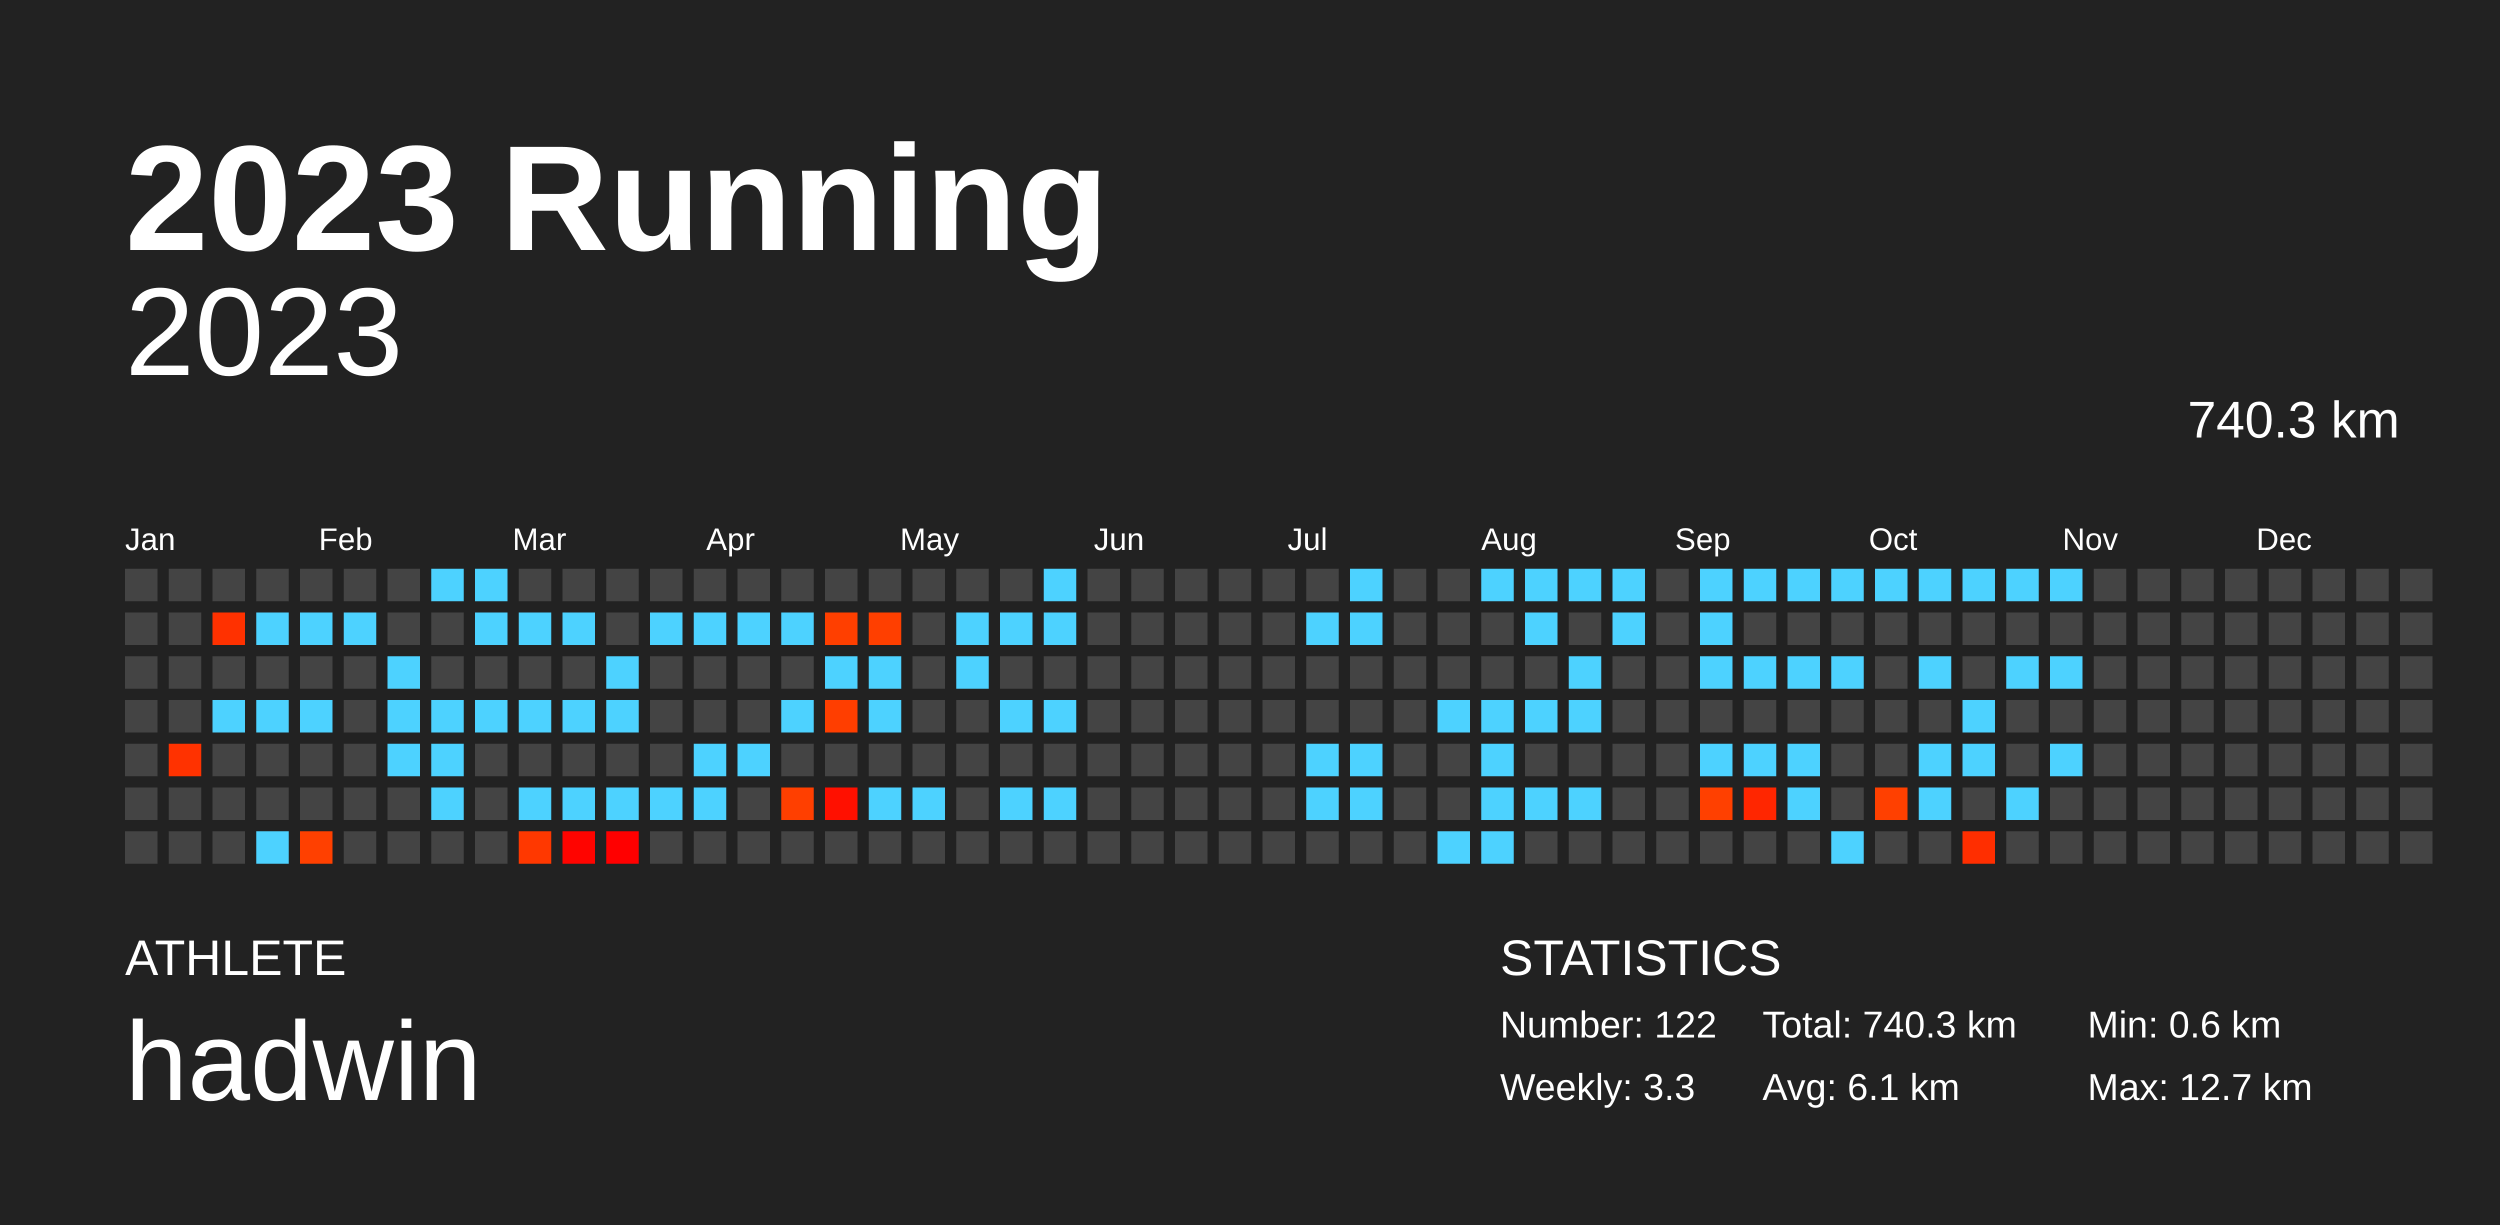
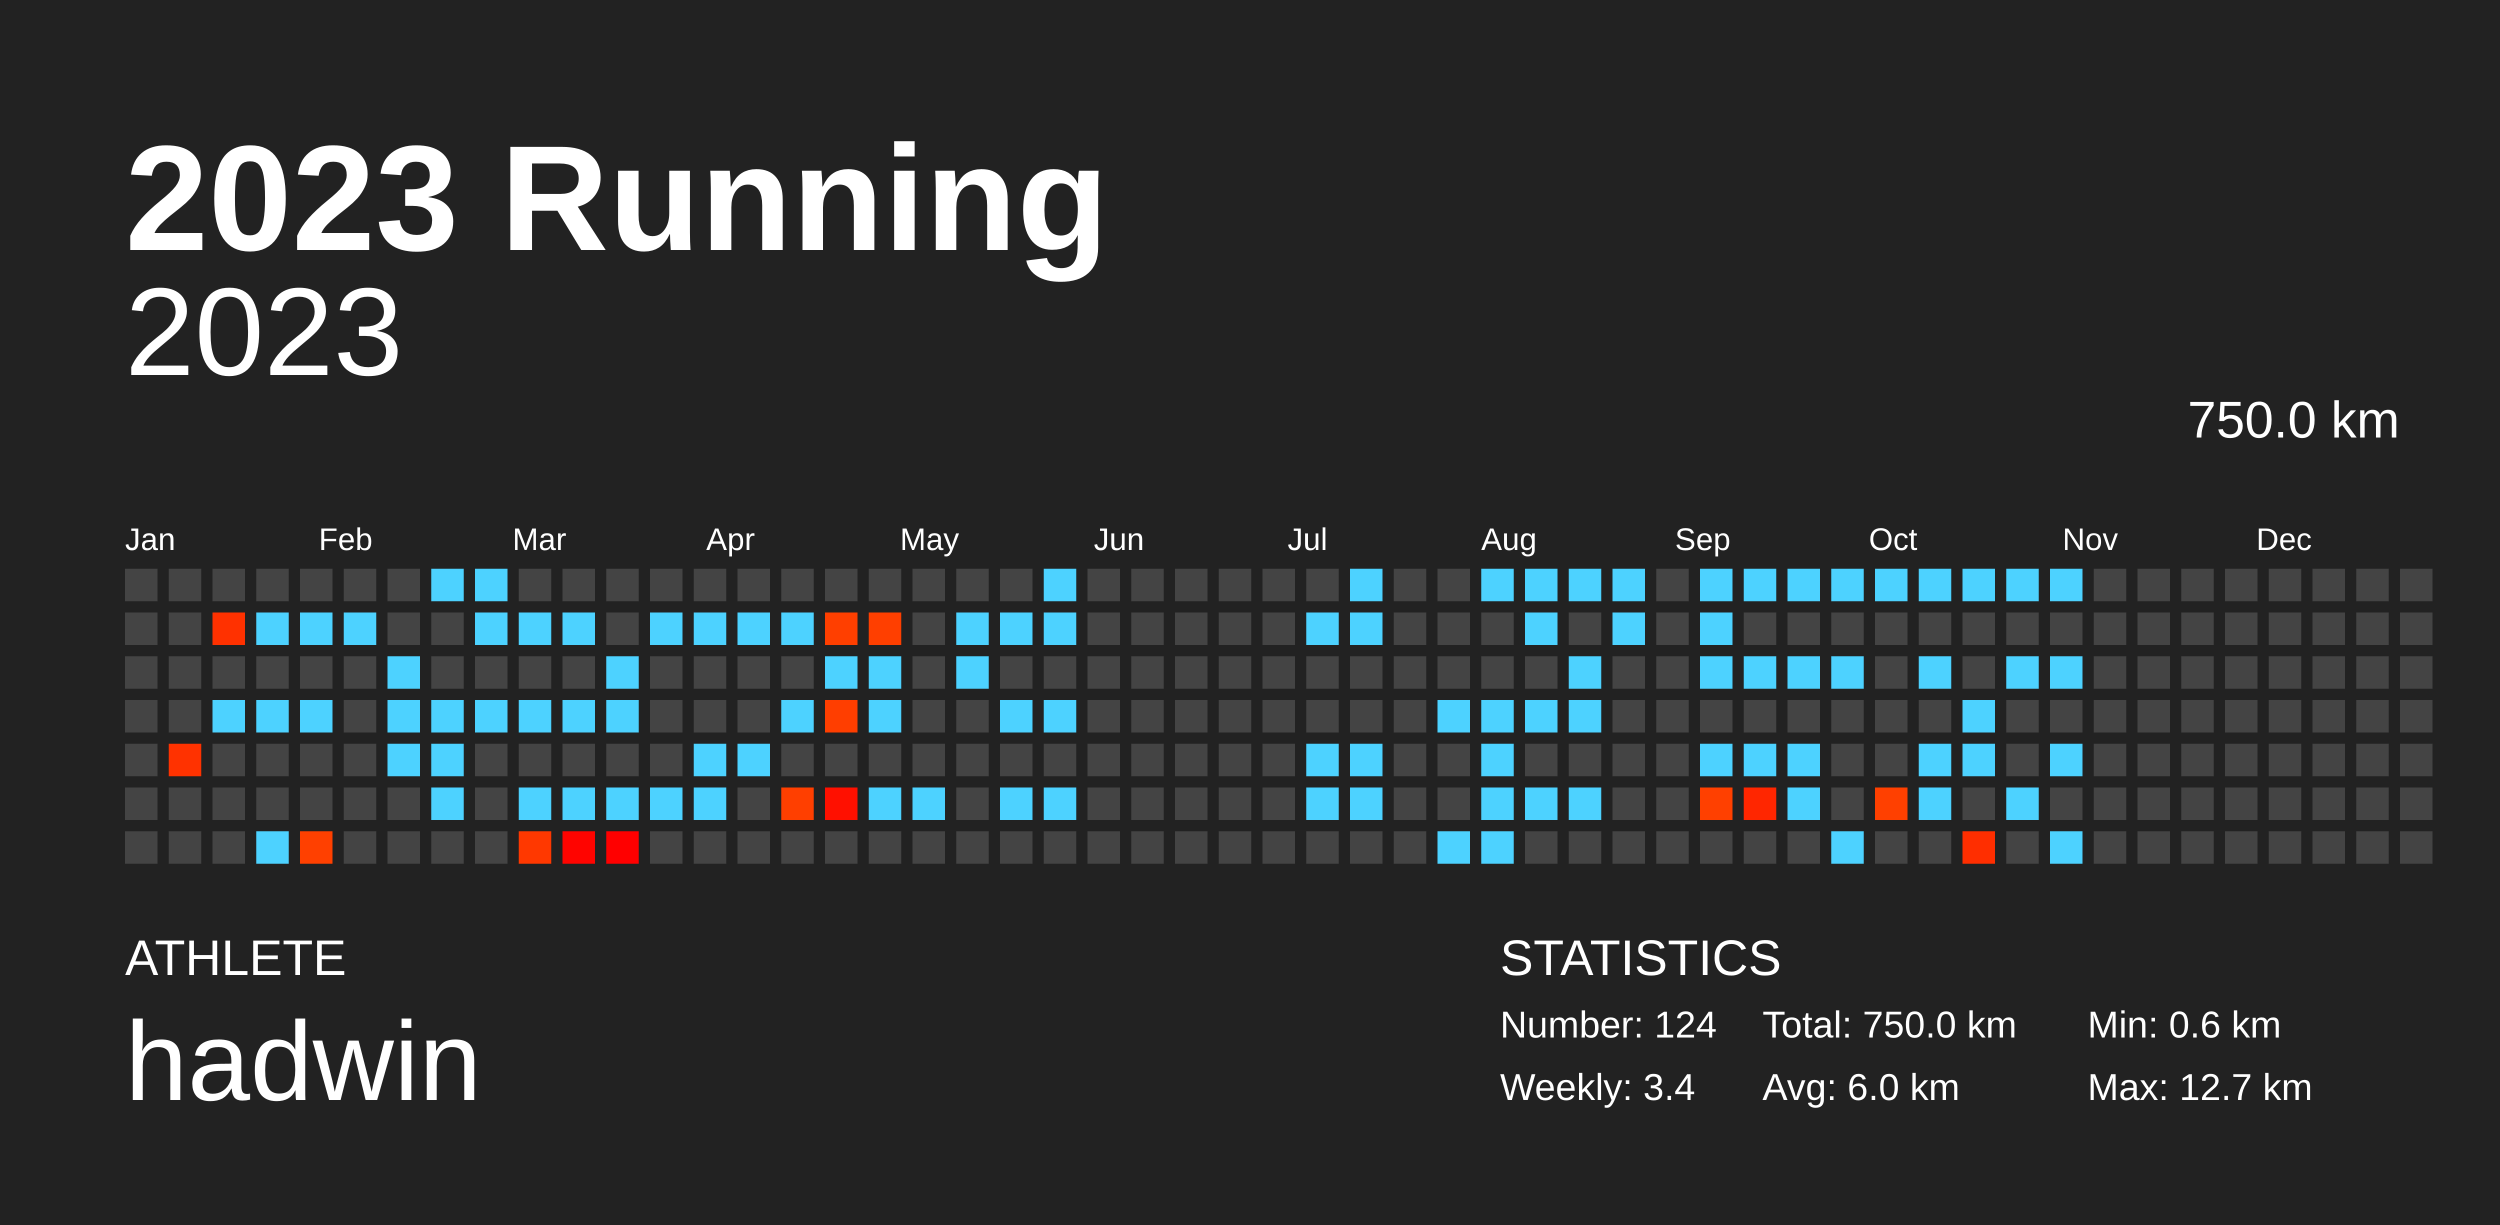
<svg xmlns="http://www.w3.org/2000/svg" baseProfile="full" height="98mm" version="1.1" viewBox="0,0,200,98" width="200mm">
  <defs />
  <rect fill="#222222" height="98" width="200" x="0" y="0" />
  <text fill="#FFFFFF" style="font-size:12px; font-family:Arial; font-weight:bold;" x="10" y="20">2023 Running</text>
  <text fill="#FFFFFF" style="font-size:4px; font-family:Arial" x="10" y="78">ATHLETE</text>
  <text fill="#FFFFFF" style="font-size:9px; font-family:Arial" x="10" y="88">hadwin</text>
  <text fill="#FFFFFF" style="font-size:4px; font-family:Arial" x="120" y="78">STATISTICS</text>
-   <text fill="#FFFFFF" style="font-size:3px; font-family:Arial" x="120" y="83">Number: 122</text>
-   <text fill="#FFFFFF" style="font-size:3px; font-family:Arial" x="120" y="88">Weekly: 3.3</text>
-   <text fill="#FFFFFF" style="font-size:3px; font-family:Arial" x="141" y="83">Total: 740.3 km</text>
-   <text fill="#FFFFFF" style="font-size:3px; font-family:Arial" x="141" y="88">Avg: 6.1 km</text>
+   <text fill="#FFFFFF" style="font-size:3px; font-family:Arial" x="120" y="83">Number: 124</text>
+   <text fill="#FFFFFF" style="font-size:3px; font-family:Arial" x="120" y="88">Weekly: 3.4</text>
+   <text fill="#FFFFFF" style="font-size:3px; font-family:Arial" x="141" y="83">Total: 750.0 km</text>
+   <text fill="#FFFFFF" style="font-size:3px; font-family:Arial" x="141" y="88">Avg: 6.0 km</text>
  <text fill="#FFFFFF" style="font-size:3px; font-family:Arial" x="167" y="83">Min: 0.6 km</text>
  <text fill="#FFFFFF" style="font-size:3px; font-family:Arial" x="167" y="88">Max: 12.7 km</text>
  <text alignment-baseline="hanging" fill="#FFFFFF" style="font-size:10.0px; font-family:Arial;" x="10" y="30">2023</text>
-   <text alignment-baseline="hanging" fill="#FFFFFF" style="font-size:4.125px; font-family:Arial;" x="175" y="35">740.3 km</text>
+   <text alignment-baseline="hanging" fill="#FFFFFF" style="font-size:4.125px; font-family:Arial;" x="175" y="35">750.0 km</text>
  <text fill="#FFFFFF" style="font-size:2.5px; font-family:Arial" x="10.0" y="44">Jan</text>
  <text fill="#FFFFFF" style="font-size:2.5px; font-family:Arial" x="25.5" y="44">Feb</text>
  <text fill="#FFFFFF" style="font-size:2.5px; font-family:Arial" x="41.0" y="44">Mar</text>
  <text fill="#FFFFFF" style="font-size:2.5px; font-family:Arial" x="56.5" y="44">Apr</text>
  <text fill="#FFFFFF" style="font-size:2.5px; font-family:Arial" x="72.0" y="44">May</text>
  <text fill="#FFFFFF" style="font-size:2.5px; font-family:Arial" x="87.5" y="44">Jun</text>
  <text fill="#FFFFFF" style="font-size:2.5px; font-family:Arial" x="103.0" y="44">Jul</text>
  <text fill="#FFFFFF" style="font-size:2.5px; font-family:Arial" x="118.5" y="44">Aug</text>
  <text fill="#FFFFFF" style="font-size:2.5px; font-family:Arial" x="134.0" y="44">Sep</text>
  <text fill="#FFFFFF" style="font-size:2.5px; font-family:Arial" x="149.5" y="44">Oct</text>
  <text fill="#FFFFFF" style="font-size:2.5px; font-family:Arial" x="165.0" y="44">Nov</text>
  <text fill="#FFFFFF" style="font-size:2.5px; font-family:Arial" x="180.5" y="44">Dec</text>
  <rect fill="#444444" height="2.6" width="2.6" x="10.0" y="45.5" />
  <rect fill="#444444" height="2.6" width="2.6" x="10.0" y="49.0" />
  <rect fill="#444444" height="2.6" width="2.6" x="10.0" y="52.5" />
  <rect fill="#444444" height="2.6" width="2.6" x="10.0" y="56.0" />
  <rect fill="#444444" height="2.6" width="2.6" x="10.0" y="59.5" />
  <rect fill="#444444" height="2.6" width="2.6" x="10.0" y="63.0" />
  <rect fill="#444444" height="2.6" width="2.6" x="10.0" y="66.5" />
  <rect fill="#444444" height="2.6" width="2.6" x="13.5" y="45.5" />
  <rect fill="#444444" height="2.6" width="2.6" x="13.5" y="49.0" />
  <rect fill="#444444" height="2.6" width="2.6" x="13.5" y="52.5" />
  <rect fill="#444444" height="2.6" width="2.6" x="13.5" y="56.0" />
  <rect fill="#ff3200" height="2.6" width="2.6" x="13.5" y="59.5" />
  <rect fill="#444444" height="2.6" width="2.6" x="13.5" y="63.0" />
  <rect fill="#444444" height="2.6" width="2.6" x="13.5" y="66.5" />
  <rect fill="#444444" height="2.6" width="2.6" x="17.0" y="45.5" />
  <rect fill="#ff3100" height="2.6" width="2.6" x="17.0" y="49.0" />
  <rect fill="#444444" height="2.6" width="2.6" x="17.0" y="52.5" />
  <rect fill="#4dd2ff" height="2.6" width="2.6" x="17.0" y="56.0" />
  <rect fill="#444444" height="2.6" width="2.6" x="17.0" y="59.5" />
  <rect fill="#444444" height="2.6" width="2.6" x="17.0" y="63.0" />
  <rect fill="#444444" height="2.6" width="2.6" x="17.0" y="66.5" />
  <rect fill="#444444" height="2.6" width="2.6" x="20.5" y="45.5" />
  <rect fill="#4dd2ff" height="2.6" width="2.6" x="20.5" y="49.0" />
  <rect fill="#444444" height="2.6" width="2.6" x="20.5" y="52.5" />
  <rect fill="#4dd2ff" height="2.6" width="2.6" x="20.5" y="56.0" />
  <rect fill="#444444" height="2.6" width="2.6" x="20.5" y="59.5" />
  <rect fill="#444444" height="2.6" width="2.6" x="20.5" y="63.0" />
  <rect fill="#4dd2ff" height="2.6" width="2.6" x="20.5" y="66.5" />
  <rect fill="#444444" height="2.6" width="2.6" x="24.0" y="45.5" />
  <rect fill="#4dd2ff" height="2.6" width="2.6" x="24.0" y="49.0" />
  <rect fill="#444444" height="2.6" width="2.6" x="24.0" y="52.5" />
  <rect fill="#4dd2ff" height="2.6" width="2.6" x="24.0" y="56.0" />
  <rect fill="#444444" height="2.6" width="2.6" x="24.0" y="59.5" />
  <rect fill="#444444" height="2.6" width="2.6" x="24.0" y="63.0" />
  <rect fill="#ff4000" height="2.6" width="2.6" x="24.0" y="66.5" />
  <rect fill="#444444" height="2.6" width="2.6" x="27.5" y="45.5" />
  <rect fill="#4dd2ff" height="2.6" width="2.6" x="27.5" y="49.0" />
  <rect fill="#444444" height="2.6" width="2.6" x="27.5" y="52.5" />
  <rect fill="#444444" height="2.6" width="2.6" x="27.5" y="56.0" />
  <rect fill="#444444" height="2.6" width="2.6" x="27.5" y="59.5" />
  <rect fill="#444444" height="2.6" width="2.6" x="27.5" y="63.0" />
  <rect fill="#444444" height="2.6" width="2.6" x="27.5" y="66.5" />
  <rect fill="#444444" height="2.6" width="2.6" x="31.0" y="45.5" />
  <rect fill="#444444" height="2.6" width="2.6" x="31.0" y="49.0" />
  <rect fill="#4dd2ff" height="2.6" width="2.6" x="31.0" y="52.5" />
  <rect fill="#4dd2ff" height="2.6" width="2.6" x="31.0" y="56.0" />
  <rect fill="#4dd2ff" height="2.6" width="2.6" x="31.0" y="59.5" />
  <rect fill="#444444" height="2.6" width="2.6" x="31.0" y="63.0" />
  <rect fill="#444444" height="2.6" width="2.6" x="31.0" y="66.5" />
  <rect fill="#4dd2ff" height="2.6" width="2.6" x="34.5" y="45.5" />
  <rect fill="#444444" height="2.6" width="2.6" x="34.5" y="49.0" />
  <rect fill="#444444" height="2.6" width="2.6" x="34.5" y="52.5" />
  <rect fill="#4dd2ff" height="2.6" width="2.6" x="34.5" y="56.0" />
  <rect fill="#4dd2ff" height="2.6" width="2.6" x="34.5" y="59.5" />
  <rect fill="#4dd2ff" height="2.6" width="2.6" x="34.5" y="63.0" />
  <rect fill="#444444" height="2.6" width="2.6" x="34.5" y="66.5" />
  <rect fill="#4dd2ff" height="2.6" width="2.6" x="38.0" y="45.5" />
  <rect fill="#4dd2ff" height="2.6" width="2.6" x="38.0" y="49.0" />
  <rect fill="#444444" height="2.6" width="2.6" x="38.0" y="52.5" />
  <rect fill="#4dd2ff" height="2.6" width="2.6" x="38.0" y="56.0" />
  <rect fill="#444444" height="2.6" width="2.6" x="38.0" y="59.5" />
  <rect fill="#444444" height="2.6" width="2.6" x="38.0" y="63.0" />
  <rect fill="#444444" height="2.6" width="2.6" x="38.0" y="66.5" />
  <rect fill="#444444" height="2.6" width="2.6" x="41.5" y="45.5" />
  <rect fill="#4dd2ff" height="2.6" width="2.6" x="41.5" y="49.0" />
  <rect fill="#444444" height="2.6" width="2.6" x="41.5" y="52.5" />
  <rect fill="#4dd2ff" height="2.6" width="2.6" x="41.5" y="56.0" />
  <rect fill="#444444" height="2.6" width="2.6" x="41.5" y="59.5" />
  <rect fill="#4dd2ff" height="2.6" width="2.6" x="41.5" y="63.0" />
  <rect fill="#ff3800" height="2.6" width="2.6" x="41.5" y="66.5" />
  <rect fill="#444444" height="2.6" width="2.6" x="45.0" y="45.5" />
  <rect fill="#4dd2ff" height="2.6" width="2.6" x="45.0" y="49.0" />
  <rect fill="#444444" height="2.6" width="2.6" x="45.0" y="52.5" />
  <rect fill="#4dd2ff" height="2.6" width="2.6" x="45.0" y="56.0" />
  <rect fill="#444444" height="2.6" width="2.6" x="45.0" y="59.5" />
  <rect fill="#4dd2ff" height="2.6" width="2.6" x="45.0" y="63.0" />
  <rect fill="#ff0400" height="2.6" width="2.6" x="45.0" y="66.5" />
  <rect fill="#444444" height="2.6" width="2.6" x="48.5" y="45.5" />
  <rect fill="#444444" height="2.6" width="2.6" x="48.5" y="49.0" />
  <rect fill="#4dd2ff" height="2.6" width="2.6" x="48.5" y="52.5" />
  <rect fill="#4dd2ff" height="2.6" width="2.6" x="48.5" y="56.0" />
  <rect fill="#444444" height="2.6" width="2.6" x="48.5" y="59.5" />
  <rect fill="#4dd2ff" height="2.6" width="2.6" x="48.5" y="63.0" />
  <rect fill="#ff0000" height="2.6" width="2.6" x="48.5" y="66.5" />
  <rect fill="#444444" height="2.6" width="2.6" x="52.0" y="45.5" />
  <rect fill="#4dd2ff" height="2.6" width="2.6" x="52.0" y="49.0" />
  <rect fill="#444444" height="2.6" width="2.6" x="52.0" y="52.5" />
  <rect fill="#444444" height="2.6" width="2.6" x="52.0" y="56.0" />
  <rect fill="#444444" height="2.6" width="2.6" x="52.0" y="59.5" />
  <rect fill="#4dd2ff" height="2.6" width="2.6" x="52.0" y="63.0" />
  <rect fill="#444444" height="2.6" width="2.6" x="52.0" y="66.5" />
  <rect fill="#444444" height="2.6" width="2.6" x="55.5" y="45.5" />
  <rect fill="#4dd2ff" height="2.6" width="2.6" x="55.5" y="49.0" />
  <rect fill="#444444" height="2.6" width="2.6" x="55.5" y="52.5" />
  <rect fill="#444444" height="2.6" width="2.6" x="55.5" y="56.0" />
  <rect fill="#4dd2ff" height="2.6" width="2.6" x="55.5" y="59.5" />
  <rect fill="#4dd2ff" height="2.6" width="2.6" x="55.5" y="63.0" />
  <rect fill="#444444" height="2.6" width="2.6" x="55.5" y="66.5" />
  <rect fill="#444444" height="2.6" width="2.6" x="59.0" y="45.5" />
  <rect fill="#4dd2ff" height="2.6" width="2.6" x="59.0" y="49.0" />
  <rect fill="#444444" height="2.6" width="2.6" x="59.0" y="52.5" />
  <rect fill="#444444" height="2.6" width="2.6" x="59.0" y="56.0" />
  <rect fill="#4dd2ff" height="2.6" width="2.6" x="59.0" y="59.5" />
  <rect fill="#444444" height="2.6" width="2.6" x="59.0" y="63.0" />
  <rect fill="#444444" height="2.6" width="2.6" x="59.0" y="66.5" />
  <rect fill="#444444" height="2.6" width="2.6" x="62.5" y="45.5" />
  <rect fill="#4dd2ff" height="2.6" width="2.6" x="62.5" y="49.0" />
  <rect fill="#444444" height="2.6" width="2.6" x="62.5" y="52.5" />
  <rect fill="#4dd2ff" height="2.6" width="2.6" x="62.5" y="56.0" />
  <rect fill="#444444" height="2.6" width="2.6" x="62.5" y="59.5" />
  <rect fill="#ff3f00" height="2.6" width="2.6" x="62.5" y="63.0" />
  <rect fill="#444444" height="2.6" width="2.6" x="62.5" y="66.5" />
  <rect fill="#444444" height="2.6" width="2.6" x="66.0" y="45.5" />
  <rect fill="#ff3f00" height="2.6" width="2.6" x="66.0" y="49.0" />
  <rect fill="#4dd2ff" height="2.6" width="2.6" x="66.0" y="52.5" />
  <rect fill="#ff3e00" height="2.6" width="2.6" x="66.0" y="56.0" />
  <rect fill="#444444" height="2.6" width="2.6" x="66.0" y="59.5" />
  <rect fill="#ff1000" height="2.6" width="2.6" x="66.0" y="63.0" />
  <rect fill="#444444" height="2.6" width="2.6" x="66.0" y="66.5" />
  <rect fill="#444444" height="2.6" width="2.6" x="69.5" y="45.5" />
  <rect fill="#ff3f00" height="2.6" width="2.6" x="69.5" y="49.0" />
  <rect fill="#4dd2ff" height="2.6" width="2.6" x="69.5" y="52.5" />
  <rect fill="#4dd2ff" height="2.6" width="2.6" x="69.5" y="56.0" />
  <rect fill="#444444" height="2.6" width="2.6" x="69.5" y="59.5" />
  <rect fill="#4dd2ff" height="2.6" width="2.6" x="69.5" y="63.0" />
  <rect fill="#444444" height="2.6" width="2.6" x="69.5" y="66.5" />
  <rect fill="#444444" height="2.6" width="2.6" x="73.0" y="45.5" />
  <rect fill="#444444" height="2.6" width="2.6" x="73.0" y="49.0" />
  <rect fill="#444444" height="2.6" width="2.6" x="73.0" y="52.5" />
  <rect fill="#444444" height="2.6" width="2.6" x="73.0" y="56.0" />
  <rect fill="#444444" height="2.6" width="2.6" x="73.0" y="59.5" />
  <rect fill="#4dd2ff" height="2.6" width="2.6" x="73.0" y="63.0" />
  <rect fill="#444444" height="2.6" width="2.6" x="73.0" y="66.5" />
  <rect fill="#444444" height="2.6" width="2.6" x="76.5" y="45.5" />
  <rect fill="#4dd2ff" height="2.6" width="2.6" x="76.5" y="49.0" />
  <rect fill="#4dd2ff" height="2.6" width="2.6" x="76.5" y="52.5" />
  <rect fill="#444444" height="2.6" width="2.6" x="76.5" y="56.0" />
  <rect fill="#444444" height="2.6" width="2.6" x="76.5" y="59.5" />
  <rect fill="#444444" height="2.6" width="2.6" x="76.5" y="63.0" />
  <rect fill="#444444" height="2.6" width="2.6" x="76.5" y="66.5" />
  <rect fill="#444444" height="2.6" width="2.6" x="80.0" y="45.5" />
  <rect fill="#4dd2ff" height="2.6" width="2.6" x="80.0" y="49.0" />
  <rect fill="#444444" height="2.6" width="2.6" x="80.0" y="52.5" />
  <rect fill="#4dd2ff" height="2.6" width="2.6" x="80.0" y="56.0" />
  <rect fill="#444444" height="2.6" width="2.6" x="80.0" y="59.5" />
  <rect fill="#4dd2ff" height="2.6" width="2.6" x="80.0" y="63.0" />
  <rect fill="#444444" height="2.6" width="2.6" x="80.0" y="66.5" />
  <rect fill="#4dd2ff" height="2.6" width="2.6" x="83.5" y="45.5" />
  <rect fill="#4dd2ff" height="2.6" width="2.6" x="83.5" y="49.0" />
  <rect fill="#444444" height="2.6" width="2.6" x="83.5" y="52.5" />
  <rect fill="#4dd2ff" height="2.6" width="2.6" x="83.5" y="56.0" />
  <rect fill="#444444" height="2.6" width="2.6" x="83.5" y="59.5" />
  <rect fill="#4dd2ff" height="2.6" width="2.6" x="83.5" y="63.0" />
  <rect fill="#444444" height="2.6" width="2.6" x="83.5" y="66.5" />
  <rect fill="#444444" height="2.6" width="2.6" x="87.0" y="45.5" />
  <rect fill="#444444" height="2.6" width="2.6" x="87.0" y="49.0" />
  <rect fill="#444444" height="2.6" width="2.6" x="87.0" y="52.5" />
  <rect fill="#444444" height="2.6" width="2.6" x="87.0" y="56.0" />
  <rect fill="#444444" height="2.6" width="2.6" x="87.0" y="59.5" />
  <rect fill="#444444" height="2.6" width="2.6" x="87.0" y="63.0" />
  <rect fill="#444444" height="2.6" width="2.6" x="87.0" y="66.5" />
  <rect fill="#444444" height="2.6" width="2.6" x="90.5" y="45.5" />
  <rect fill="#444444" height="2.6" width="2.6" x="90.5" y="49.0" />
  <rect fill="#444444" height="2.6" width="2.6" x="90.5" y="52.5" />
  <rect fill="#444444" height="2.6" width="2.6" x="90.5" y="56.0" />
  <rect fill="#444444" height="2.6" width="2.6" x="90.5" y="59.5" />
  <rect fill="#444444" height="2.6" width="2.6" x="90.5" y="63.0" />
  <rect fill="#444444" height="2.6" width="2.6" x="90.5" y="66.5" />
  <rect fill="#444444" height="2.6" width="2.6" x="94.0" y="45.5" />
  <rect fill="#444444" height="2.6" width="2.6" x="94.0" y="49.0" />
  <rect fill="#444444" height="2.6" width="2.6" x="94.0" y="52.5" />
  <rect fill="#444444" height="2.6" width="2.6" x="94.0" y="56.0" />
  <rect fill="#444444" height="2.6" width="2.6" x="94.0" y="59.5" />
  <rect fill="#444444" height="2.6" width="2.6" x="94.0" y="63.0" />
  <rect fill="#444444" height="2.6" width="2.6" x="94.0" y="66.5" />
  <rect fill="#444444" height="2.6" width="2.6" x="97.5" y="45.5" />
  <rect fill="#444444" height="2.6" width="2.6" x="97.5" y="49.0" />
  <rect fill="#444444" height="2.6" width="2.6" x="97.5" y="52.5" />
  <rect fill="#444444" height="2.6" width="2.6" x="97.5" y="56.0" />
  <rect fill="#444444" height="2.6" width="2.6" x="97.5" y="59.5" />
  <rect fill="#444444" height="2.6" width="2.6" x="97.5" y="63.0" />
  <rect fill="#444444" height="2.6" width="2.6" x="97.5" y="66.5" />
  <rect fill="#444444" height="2.6" width="2.6" x="101.0" y="45.5" />
  <rect fill="#444444" height="2.6" width="2.6" x="101.0" y="49.0" />
  <rect fill="#444444" height="2.6" width="2.6" x="101.0" y="52.5" />
  <rect fill="#444444" height="2.6" width="2.6" x="101.0" y="56.0" />
  <rect fill="#444444" height="2.6" width="2.6" x="101.0" y="59.5" />
  <rect fill="#444444" height="2.6" width="2.6" x="101.0" y="63.0" />
  <rect fill="#444444" height="2.6" width="2.6" x="101.0" y="66.5" />
  <rect fill="#444444" height="2.6" width="2.6" x="104.5" y="45.5" />
  <rect fill="#4dd2ff" height="2.6" width="2.6" x="104.5" y="49.0" />
  <rect fill="#444444" height="2.6" width="2.6" x="104.5" y="52.5" />
  <rect fill="#444444" height="2.6" width="2.6" x="104.5" y="56.0" />
  <rect fill="#4dd2ff" height="2.6" width="2.6" x="104.5" y="59.5" />
  <rect fill="#4dd2ff" height="2.6" width="2.6" x="104.5" y="63.0" />
  <rect fill="#444444" height="2.6" width="2.6" x="104.5" y="66.5" />
  <rect fill="#4dd2ff" height="2.6" width="2.6" x="108.0" y="45.5" />
  <rect fill="#4dd2ff" height="2.6" width="2.6" x="108.0" y="49.0" />
  <rect fill="#444444" height="2.6" width="2.6" x="108.0" y="52.5" />
  <rect fill="#444444" height="2.6" width="2.6" x="108.0" y="56.0" />
  <rect fill="#4dd2ff" height="2.6" width="2.6" x="108.0" y="59.5" />
  <rect fill="#4dd2ff" height="2.6" width="2.6" x="108.0" y="63.0" />
  <rect fill="#444444" height="2.6" width="2.6" x="108.0" y="66.5" />
  <rect fill="#444444" height="2.6" width="2.6" x="111.5" y="45.5" />
  <rect fill="#444444" height="2.6" width="2.6" x="111.5" y="49.0" />
  <rect fill="#444444" height="2.6" width="2.6" x="111.5" y="52.5" />
  <rect fill="#444444" height="2.6" width="2.6" x="111.5" y="56.0" />
  <rect fill="#444444" height="2.6" width="2.6" x="111.5" y="59.5" />
  <rect fill="#444444" height="2.6" width="2.6" x="111.5" y="63.0" />
  <rect fill="#444444" height="2.6" width="2.6" x="111.5" y="66.5" />
  <rect fill="#444444" height="2.6" width="2.6" x="115.0" y="45.5" />
  <rect fill="#444444" height="2.6" width="2.6" x="115.0" y="49.0" />
  <rect fill="#444444" height="2.6" width="2.6" x="115.0" y="52.5" />
  <rect fill="#4dd2ff" height="2.6" width="2.6" x="115.0" y="56.0" />
  <rect fill="#444444" height="2.6" width="2.6" x="115.0" y="59.5" />
  <rect fill="#444444" height="2.6" width="2.6" x="115.0" y="63.0" />
  <rect fill="#4dd2ff" height="2.6" width="2.6" x="115.0" y="66.5" />
  <rect fill="#4dd2ff" height="2.6" width="2.6" x="118.5" y="45.5" />
  <rect fill="#444444" height="2.6" width="2.6" x="118.5" y="49.0" />
  <rect fill="#444444" height="2.6" width="2.6" x="118.5" y="52.5" />
  <rect fill="#4dd2ff" height="2.6" width="2.6" x="118.5" y="56.0" />
  <rect fill="#4dd2ff" height="2.6" width="2.6" x="118.5" y="59.5" />
  <rect fill="#4dd2ff" height="2.6" width="2.6" x="118.5" y="63.0" />
  <rect fill="#4dd2ff" height="2.6" width="2.6" x="118.5" y="66.5" />
  <rect fill="#4dd2ff" height="2.6" width="2.6" x="122.0" y="45.5" />
  <rect fill="#4dd2ff" height="2.6" width="2.6" x="122.0" y="49.0" />
  <rect fill="#444444" height="2.6" width="2.6" x="122.0" y="52.5" />
  <rect fill="#4dd2ff" height="2.6" width="2.6" x="122.0" y="56.0" />
  <rect fill="#444444" height="2.6" width="2.6" x="122.0" y="59.5" />
  <rect fill="#4dd2ff" height="2.6" width="2.6" x="122.0" y="63.0" />
  <rect fill="#444444" height="2.6" width="2.6" x="122.0" y="66.5" />
  <rect fill="#4dd2ff" height="2.6" width="2.6" x="125.5" y="45.5" />
  <rect fill="#444444" height="2.6" width="2.6" x="125.5" y="49.0" />
  <rect fill="#4dd2ff" height="2.6" width="2.6" x="125.5" y="52.5" />
  <rect fill="#4dd2ff" height="2.6" width="2.6" x="125.5" y="56.0" />
  <rect fill="#444444" height="2.6" width="2.6" x="125.5" y="59.5" />
  <rect fill="#4dd2ff" height="2.6" width="2.6" x="125.5" y="63.0" />
  <rect fill="#444444" height="2.6" width="2.6" x="125.5" y="66.5" />
  <rect fill="#4dd2ff" height="2.6" width="2.6" x="129.0" y="45.5" />
  <rect fill="#4dd2ff" height="2.6" width="2.6" x="129.0" y="49.0" />
  <rect fill="#444444" height="2.6" width="2.6" x="129.0" y="52.5" />
  <rect fill="#444444" height="2.6" width="2.6" x="129.0" y="56.0" />
  <rect fill="#444444" height="2.6" width="2.6" x="129.0" y="59.5" />
  <rect fill="#444444" height="2.6" width="2.6" x="129.0" y="63.0" />
  <rect fill="#444444" height="2.6" width="2.6" x="129.0" y="66.5" />
  <rect fill="#444444" height="2.6" width="2.6" x="132.5" y="45.5" />
  <rect fill="#444444" height="2.6" width="2.6" x="132.5" y="49.0" />
  <rect fill="#444444" height="2.6" width="2.6" x="132.5" y="52.5" />
  <rect fill="#444444" height="2.6" width="2.6" x="132.5" y="56.0" />
  <rect fill="#444444" height="2.6" width="2.6" x="132.5" y="59.5" />
  <rect fill="#444444" height="2.6" width="2.6" x="132.5" y="63.0" />
  <rect fill="#444444" height="2.6" width="2.6" x="132.5" y="66.5" />
  <rect fill="#4dd2ff" height="2.6" width="2.6" x="136.0" y="45.5" />
  <rect fill="#4dd2ff" height="2.6" width="2.6" x="136.0" y="49.0" />
  <rect fill="#4dd2ff" height="2.6" width="2.6" x="136.0" y="52.5" />
  <rect fill="#444444" height="2.6" width="2.6" x="136.0" y="56.0" />
  <rect fill="#4dd2ff" height="2.6" width="2.6" x="136.0" y="59.5" />
  <rect fill="#ff4000" height="2.6" width="2.6" x="136.0" y="63.0" />
  <rect fill="#444444" height="2.6" width="2.6" x="136.0" y="66.5" />
  <rect fill="#4dd2ff" height="2.6" width="2.6" x="139.5" y="45.5" />
  <rect fill="#444444" height="2.6" width="2.6" x="139.5" y="49.0" />
  <rect fill="#4dd2ff" height="2.6" width="2.6" x="139.5" y="52.5" />
  <rect fill="#444444" height="2.6" width="2.6" x="139.5" y="56.0" />
  <rect fill="#4dd2ff" height="2.6" width="2.6" x="139.5" y="59.5" />
  <rect fill="#ff2600" height="2.6" width="2.6" x="139.5" y="63.0" />
  <rect fill="#444444" height="2.6" width="2.6" x="139.5" y="66.5" />
  <rect fill="#4dd2ff" height="2.6" width="2.6" x="143.0" y="45.5" />
  <rect fill="#444444" height="2.6" width="2.6" x="143.0" y="49.0" />
  <rect fill="#4dd2ff" height="2.6" width="2.6" x="143.0" y="52.5" />
  <rect fill="#444444" height="2.6" width="2.6" x="143.0" y="56.0" />
  <rect fill="#4dd2ff" height="2.6" width="2.6" x="143.0" y="59.5" />
  <rect fill="#4dd2ff" height="2.6" width="2.6" x="143.0" y="63.0" />
  <rect fill="#444444" height="2.6" width="2.6" x="143.0" y="66.5" />
  <rect fill="#4dd2ff" height="2.6" width="2.6" x="146.5" y="45.5" />
  <rect fill="#444444" height="2.6" width="2.6" x="146.5" y="49.0" />
  <rect fill="#4dd2ff" height="2.6" width="2.6" x="146.5" y="52.5" />
  <rect fill="#444444" height="2.6" width="2.6" x="146.5" y="56.0" />
  <rect fill="#444444" height="2.6" width="2.6" x="146.5" y="59.5" />
  <rect fill="#444444" height="2.6" width="2.6" x="146.5" y="63.0" />
  <rect fill="#4dd2ff" height="2.6" width="2.6" x="146.5" y="66.5" />
  <rect fill="#4dd2ff" height="2.6" width="2.6" x="150.0" y="45.5" />
  <rect fill="#444444" height="2.6" width="2.6" x="150.0" y="49.0" />
  <rect fill="#444444" height="2.6" width="2.6" x="150.0" y="52.5" />
  <rect fill="#444444" height="2.6" width="2.6" x="150.0" y="56.0" />
  <rect fill="#444444" height="2.6" width="2.6" x="150.0" y="59.5" />
  <rect fill="#ff4000" height="2.6" width="2.6" x="150.0" y="63.0" />
  <rect fill="#444444" height="2.6" width="2.6" x="150.0" y="66.5" />
  <rect fill="#4dd2ff" height="2.6" width="2.6" x="153.5" y="45.5" />
  <rect fill="#444444" height="2.6" width="2.6" x="153.5" y="49.0" />
  <rect fill="#4dd2ff" height="2.6" width="2.6" x="153.5" y="52.5" />
  <rect fill="#444444" height="2.6" width="2.6" x="153.5" y="56.0" />
  <rect fill="#4dd2ff" height="2.6" width="2.6" x="153.5" y="59.5" />
  <rect fill="#4dd2ff" height="2.6" width="2.6" x="153.5" y="63.0" />
  <rect fill="#444444" height="2.6" width="2.6" x="153.5" y="66.5" />
  <rect fill="#4dd2ff" height="2.6" width="2.6" x="157.0" y="45.5" />
  <rect fill="#444444" height="2.6" width="2.6" x="157.0" y="49.0" />
  <rect fill="#444444" height="2.6" width="2.6" x="157.0" y="52.5" />
  <rect fill="#4dd2ff" height="2.6" width="2.6" x="157.0" y="56.0" />
  <rect fill="#4dd2ff" height="2.6" width="2.6" x="157.0" y="59.5" />
  <rect fill="#444444" height="2.6" width="2.6" x="157.0" y="63.0" />
  <rect fill="#ff2e00" height="2.6" width="2.6" x="157.0" y="66.5" />
  <rect fill="#4dd2ff" height="2.6" width="2.6" x="160.5" y="45.5" />
  <rect fill="#444444" height="2.6" width="2.6" x="160.5" y="49.0" />
  <rect fill="#4dd2ff" height="2.6" width="2.6" x="160.5" y="52.5" />
  <rect fill="#444444" height="2.6" width="2.6" x="160.5" y="56.0" />
  <rect fill="#444444" height="2.6" width="2.6" x="160.5" y="59.5" />
  <rect fill="#4dd2ff" height="2.6" width="2.6" x="160.5" y="63.0" />
  <rect fill="#444444" height="2.6" width="2.6" x="160.5" y="66.5" />
  <rect fill="#4dd2ff" height="2.6" width="2.6" x="164.0" y="45.5" />
  <rect fill="#444444" height="2.6" width="2.6" x="164.0" y="49.0" />
  <rect fill="#4dd2ff" height="2.6" width="2.6" x="164.0" y="52.5" />
  <rect fill="#444444" height="2.6" width="2.6" x="164.0" y="56.0" />
  <rect fill="#4dd2ff" height="2.6" width="2.6" x="164.0" y="59.5" />
  <rect fill="#444444" height="2.6" width="2.6" x="164.0" y="63.0" />
-   <rect fill="#444444" height="2.6" width="2.6" x="164.0" y="66.5" />
+   <rect fill="#4dd2ff" height="2.6" width="2.6" x="164.0" y="66.5" />
  <rect fill="#444444" height="2.6" width="2.6" x="167.5" y="45.5" />
  <rect fill="#444444" height="2.6" width="2.6" x="167.5" y="49.0" />
  <rect fill="#444444" height="2.6" width="2.6" x="167.5" y="52.5" />
  <rect fill="#444444" height="2.6" width="2.6" x="167.5" y="56.0" />
  <rect fill="#444444" height="2.6" width="2.6" x="167.5" y="59.5" />
  <rect fill="#444444" height="2.6" width="2.6" x="167.5" y="63.0" />
  <rect fill="#444444" height="2.6" width="2.6" x="167.5" y="66.5" />
  <rect fill="#444444" height="2.6" width="2.6" x="171.0" y="45.5" />
  <rect fill="#444444" height="2.6" width="2.6" x="171.0" y="49.0" />
  <rect fill="#444444" height="2.6" width="2.6" x="171.0" y="52.5" />
  <rect fill="#444444" height="2.6" width="2.6" x="171.0" y="56.0" />
  <rect fill="#444444" height="2.6" width="2.6" x="171.0" y="59.5" />
  <rect fill="#444444" height="2.6" width="2.6" x="171.0" y="63.0" />
  <rect fill="#444444" height="2.6" width="2.6" x="171.0" y="66.5" />
  <rect fill="#444444" height="2.6" width="2.6" x="174.5" y="45.5" />
  <rect fill="#444444" height="2.6" width="2.6" x="174.5" y="49.0" />
  <rect fill="#444444" height="2.6" width="2.6" x="174.5" y="52.5" />
  <rect fill="#444444" height="2.6" width="2.6" x="174.5" y="56.0" />
  <rect fill="#444444" height="2.6" width="2.6" x="174.5" y="59.5" />
  <rect fill="#444444" height="2.6" width="2.6" x="174.5" y="63.0" />
  <rect fill="#444444" height="2.6" width="2.6" x="174.5" y="66.5" />
  <rect fill="#444444" height="2.6" width="2.6" x="178.0" y="45.5" />
  <rect fill="#444444" height="2.6" width="2.6" x="178.0" y="49.0" />
  <rect fill="#444444" height="2.6" width="2.6" x="178.0" y="52.5" />
  <rect fill="#444444" height="2.6" width="2.6" x="178.0" y="56.0" />
  <rect fill="#444444" height="2.6" width="2.6" x="178.0" y="59.5" />
  <rect fill="#444444" height="2.6" width="2.6" x="178.0" y="63.0" />
  <rect fill="#444444" height="2.6" width="2.6" x="178.0" y="66.5" />
  <rect fill="#444444" height="2.6" width="2.6" x="181.5" y="45.5" />
  <rect fill="#444444" height="2.6" width="2.6" x="181.5" y="49.0" />
  <rect fill="#444444" height="2.6" width="2.6" x="181.5" y="52.5" />
  <rect fill="#444444" height="2.6" width="2.6" x="181.5" y="56.0" />
  <rect fill="#444444" height="2.6" width="2.6" x="181.5" y="59.5" />
  <rect fill="#444444" height="2.6" width="2.6" x="181.5" y="63.0" />
  <rect fill="#444444" height="2.6" width="2.6" x="181.5" y="66.5" />
  <rect fill="#444444" height="2.6" width="2.6" x="185.0" y="45.5" />
  <rect fill="#444444" height="2.6" width="2.6" x="185.0" y="49.0" />
  <rect fill="#444444" height="2.6" width="2.6" x="185.0" y="52.5" />
  <rect fill="#444444" height="2.6" width="2.6" x="185.0" y="56.0" />
  <rect fill="#444444" height="2.6" width="2.6" x="185.0" y="59.5" />
  <rect fill="#444444" height="2.6" width="2.6" x="185.0" y="63.0" />
  <rect fill="#444444" height="2.6" width="2.6" x="185.0" y="66.5" />
  <rect fill="#444444" height="2.6" width="2.6" x="188.5" y="45.5" />
  <rect fill="#444444" height="2.6" width="2.6" x="188.5" y="49.0" />
  <rect fill="#444444" height="2.6" width="2.6" x="188.5" y="52.5" />
  <rect fill="#444444" height="2.6" width="2.6" x="188.5" y="56.0" />
  <rect fill="#444444" height="2.6" width="2.6" x="188.5" y="59.5" />
  <rect fill="#444444" height="2.6" width="2.6" x="188.5" y="63.0" />
  <rect fill="#444444" height="2.6" width="2.6" x="188.5" y="66.5" />
  <rect fill="#444444" height="2.6" width="2.6" x="192.0" y="45.5" />
  <rect fill="#444444" height="2.6" width="2.6" x="192.0" y="49.0" />
  <rect fill="#444444" height="2.6" width="2.6" x="192.0" y="52.5" />
  <rect fill="#444444" height="2.6" width="2.6" x="192.0" y="56.0" />
  <rect fill="#444444" height="2.6" width="2.6" x="192.0" y="59.5" />
  <rect fill="#444444" height="2.6" width="2.6" x="192.0" y="63.0" />
  <rect fill="#444444" height="2.6" width="2.6" x="192.0" y="66.5" />
</svg>
